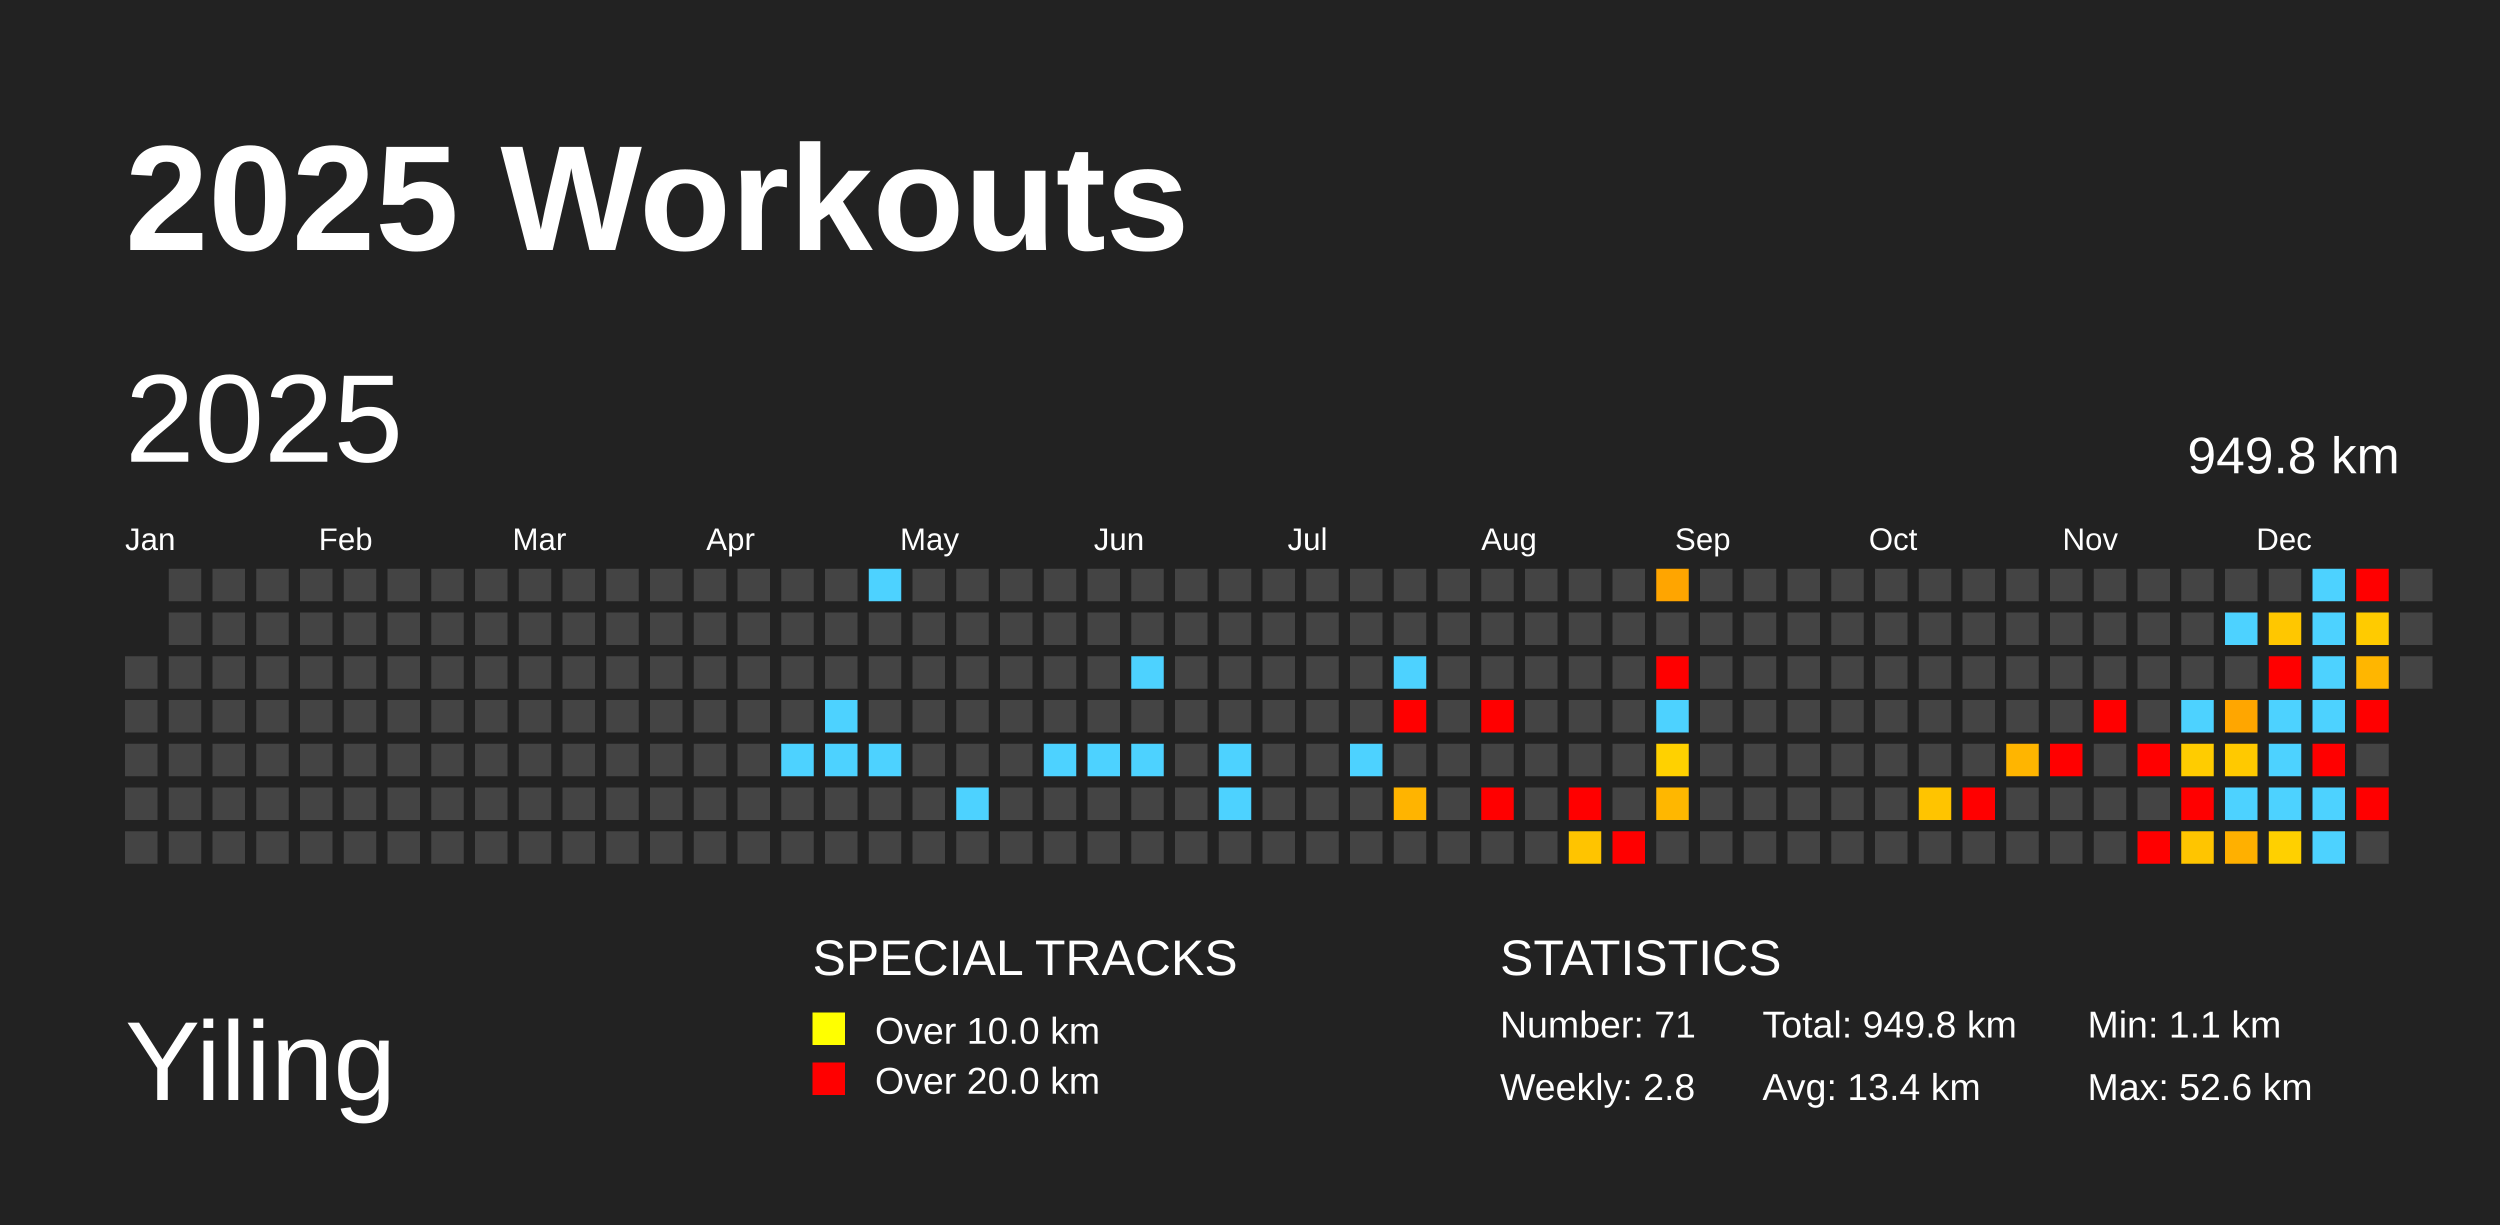
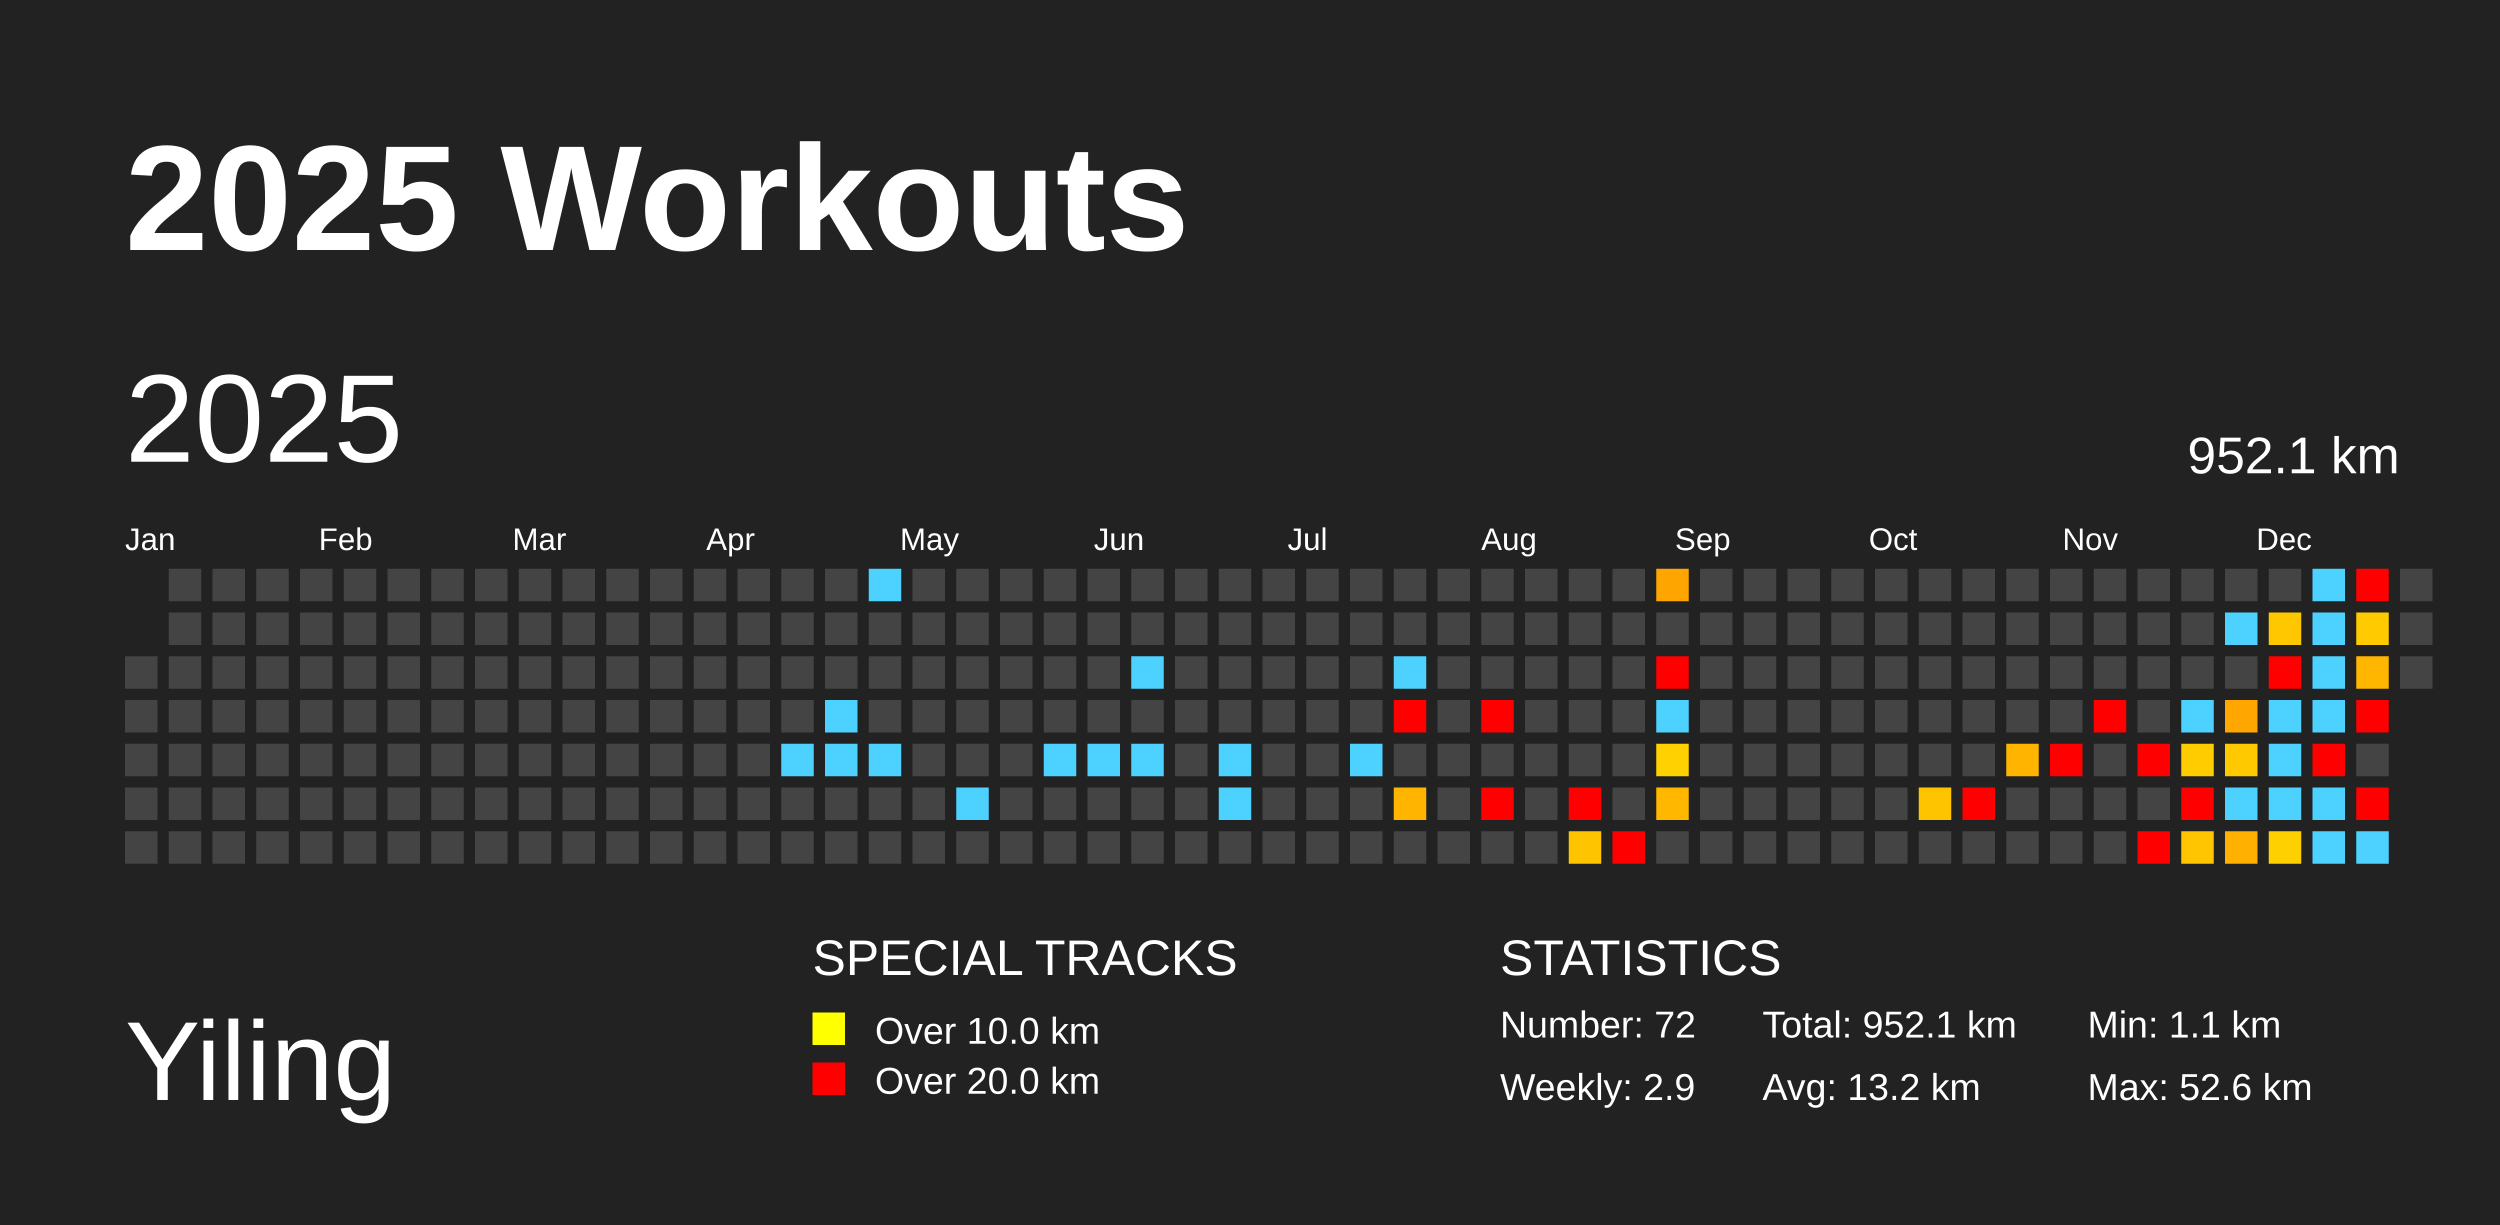
<svg xmlns="http://www.w3.org/2000/svg" baseProfile="full" height="98mm" version="1.1" viewBox="0,0,200,98" width="200mm">
  <defs />
  <rect fill="#222222" height="98" width="200" x="0" y="0" />
  <text fill="#FFFFFF" style="font-size:12px; font-family:Arial; font-weight:bold;" x="10" y="20">2025 Workouts</text>
  <text fill="#FFFFFF" style="font-size:9px; font-family:Arial" x="10" y="88">Yiling</text>
  <text fill="#FFFFFF" style="font-size:4px; font-family:Arial" x="65" y="78">SPECIAL TRACKS</text>
  <rect fill="yellow" height="2.6" width="2.6" x="65" y="81" />
  <text fill="#FFFFFF" style="font-size:3px; font-family:Arial" x="70" y="83.5">Over 10.0 km</text>
  <rect fill="red" height="2.6" width="2.6" x="65" y="85" />
  <text fill="#FFFFFF" style="font-size:3px; font-family:Arial" x="70" y="87.5">Over 20.0 km</text>
  <text fill="#FFFFFF" style="font-size:4px; font-family:Arial" x="120" y="78">STATISTICS</text>
-   <text fill="#FFFFFF" style="font-size:3px; font-family:Arial" x="120" y="83">Number: 71</text>
-   <text fill="#FFFFFF" style="font-size:3px; font-family:Arial" x="120" y="88">Weekly: 2.8</text>
-   <text fill="#FFFFFF" style="font-size:3px; font-family:Arial" x="141" y="83">Total: 949.8 km</text>
-   <text fill="#FFFFFF" style="font-size:3px; font-family:Arial" x="141" y="88">Avg: 13.4 km</text>
+   <text fill="#FFFFFF" style="font-size:3px; font-family:Arial" x="120" y="83">Number: 72</text>
+   <text fill="#FFFFFF" style="font-size:3px; font-family:Arial" x="120" y="88">Weekly: 2.9</text>
+   <text fill="#FFFFFF" style="font-size:3px; font-family:Arial" x="141" y="83">Total: 952.1 km</text>
+   <text fill="#FFFFFF" style="font-size:3px; font-family:Arial" x="141" y="88">Avg: 13.2 km</text>
  <text fill="#FFFFFF" style="font-size:3px; font-family:Arial" x="167" y="83">Min: 1.1 km</text>
  <text fill="#FFFFFF" style="font-size:3px; font-family:Arial" x="167" y="88">Max: 52.6 km</text>
  <text dominant-baseline="hanging" fill="#FFFFFF" style="font-size:10.0px; font-family:Arial;" x="10" y="30">2025</text>
-   <text dominant-baseline="hanging" fill="#FFFFFF" style="font-size:4.125px; font-family:Arial;" x="175" y="35">949.8 km</text>
+   <text dominant-baseline="hanging" fill="#FFFFFF" style="font-size:4.125px; font-family:Arial;" x="175" y="35">952.1 km</text>
  <text fill="#FFFFFF" style="font-size:2.5px; font-family:Arial" x="10.0" y="44">Jan</text>
  <text fill="#FFFFFF" style="font-size:2.5px; font-family:Arial" x="25.5" y="44">Feb</text>
  <text fill="#FFFFFF" style="font-size:2.5px; font-family:Arial" x="41.0" y="44">Mar</text>
  <text fill="#FFFFFF" style="font-size:2.5px; font-family:Arial" x="56.5" y="44">Apr</text>
  <text fill="#FFFFFF" style="font-size:2.5px; font-family:Arial" x="72.0" y="44">May</text>
  <text fill="#FFFFFF" style="font-size:2.5px; font-family:Arial" x="87.5" y="44">Jun</text>
  <text fill="#FFFFFF" style="font-size:2.5px; font-family:Arial" x="103.0" y="44">Jul</text>
  <text fill="#FFFFFF" style="font-size:2.5px; font-family:Arial" x="118.5" y="44">Aug</text>
  <text fill="#FFFFFF" style="font-size:2.5px; font-family:Arial" x="134.0" y="44">Sep</text>
  <text fill="#FFFFFF" style="font-size:2.5px; font-family:Arial" x="149.5" y="44">Oct</text>
  <text fill="#FFFFFF" style="font-size:2.5px; font-family:Arial" x="165.0" y="44">Nov</text>
  <text fill="#FFFFFF" style="font-size:2.5px; font-family:Arial" x="180.5" y="44">Dec</text>
  <rect fill="#444444" height="2.6" width="2.6" x="10.0" y="52.5" />
  <rect fill="#444444" height="2.6" width="2.6" x="10.0" y="56.0" />
  <rect fill="#444444" height="2.6" width="2.6" x="10.0" y="59.5" />
  <rect fill="#444444" height="2.6" width="2.6" x="10.0" y="63.0" />
  <rect fill="#444444" height="2.6" width="2.6" x="10.0" y="66.5" />
  <rect fill="#444444" height="2.6" width="2.6" x="13.5" y="45.5" />
  <rect fill="#444444" height="2.6" width="2.6" x="13.5" y="49.0" />
  <rect fill="#444444" height="2.6" width="2.6" x="13.5" y="52.5" />
  <rect fill="#444444" height="2.6" width="2.6" x="13.5" y="56.0" />
  <rect fill="#444444" height="2.6" width="2.6" x="13.5" y="59.5" />
  <rect fill="#444444" height="2.6" width="2.6" x="13.5" y="63.0" />
  <rect fill="#444444" height="2.6" width="2.6" x="13.5" y="66.5" />
  <rect fill="#444444" height="2.6" width="2.6" x="17.0" y="45.5" />
  <rect fill="#444444" height="2.6" width="2.6" x="17.0" y="49.0" />
  <rect fill="#444444" height="2.6" width="2.6" x="17.0" y="52.5" />
  <rect fill="#444444" height="2.6" width="2.6" x="17.0" y="56.0" />
  <rect fill="#444444" height="2.6" width="2.6" x="17.0" y="59.5" />
  <rect fill="#444444" height="2.6" width="2.6" x="17.0" y="63.0" />
  <rect fill="#444444" height="2.6" width="2.6" x="17.0" y="66.5" />
  <rect fill="#444444" height="2.6" width="2.6" x="20.5" y="45.5" />
  <rect fill="#444444" height="2.6" width="2.6" x="20.5" y="49.0" />
  <rect fill="#444444" height="2.6" width="2.6" x="20.5" y="52.5" />
  <rect fill="#444444" height="2.6" width="2.6" x="20.5" y="56.0" />
  <rect fill="#444444" height="2.6" width="2.6" x="20.5" y="59.5" />
  <rect fill="#444444" height="2.6" width="2.6" x="20.5" y="63.0" />
  <rect fill="#444444" height="2.6" width="2.6" x="20.5" y="66.5" />
  <rect fill="#444444" height="2.6" width="2.6" x="24.0" y="45.5" />
  <rect fill="#444444" height="2.6" width="2.6" x="24.0" y="49.0" />
  <rect fill="#444444" height="2.6" width="2.6" x="24.0" y="52.5" />
  <rect fill="#444444" height="2.6" width="2.6" x="24.0" y="56.0" />
  <rect fill="#444444" height="2.6" width="2.6" x="24.0" y="59.5" />
  <rect fill="#444444" height="2.6" width="2.6" x="24.0" y="63.0" />
  <rect fill="#444444" height="2.6" width="2.6" x="24.0" y="66.5" />
  <rect fill="#444444" height="2.6" width="2.6" x="27.5" y="45.5" />
  <rect fill="#444444" height="2.6" width="2.6" x="27.5" y="49.0" />
  <rect fill="#444444" height="2.6" width="2.6" x="27.5" y="52.5" />
  <rect fill="#444444" height="2.6" width="2.6" x="27.5" y="56.0" />
  <rect fill="#444444" height="2.6" width="2.6" x="27.5" y="59.5" />
  <rect fill="#444444" height="2.6" width="2.6" x="27.5" y="63.0" />
  <rect fill="#444444" height="2.6" width="2.6" x="27.5" y="66.5" />
  <rect fill="#444444" height="2.6" width="2.6" x="31.0" y="45.5" />
  <rect fill="#444444" height="2.6" width="2.6" x="31.0" y="49.0" />
  <rect fill="#444444" height="2.6" width="2.6" x="31.0" y="52.5" />
  <rect fill="#444444" height="2.6" width="2.6" x="31.0" y="56.0" />
  <rect fill="#444444" height="2.6" width="2.6" x="31.0" y="59.5" />
  <rect fill="#444444" height="2.6" width="2.6" x="31.0" y="63.0" />
  <rect fill="#444444" height="2.6" width="2.6" x="31.0" y="66.5" />
  <rect fill="#444444" height="2.6" width="2.6" x="34.5" y="45.5" />
  <rect fill="#444444" height="2.6" width="2.6" x="34.5" y="49.0" />
  <rect fill="#444444" height="2.6" width="2.6" x="34.5" y="52.5" />
  <rect fill="#444444" height="2.6" width="2.6" x="34.5" y="56.0" />
  <rect fill="#444444" height="2.6" width="2.6" x="34.5" y="59.5" />
  <rect fill="#444444" height="2.6" width="2.6" x="34.5" y="63.0" />
  <rect fill="#444444" height="2.6" width="2.6" x="34.5" y="66.5" />
  <rect fill="#444444" height="2.6" width="2.6" x="38.0" y="45.5" />
  <rect fill="#444444" height="2.6" width="2.6" x="38.0" y="49.0" />
  <rect fill="#444444" height="2.6" width="2.6" x="38.0" y="52.5" />
  <rect fill="#444444" height="2.6" width="2.6" x="38.0" y="56.0" />
  <rect fill="#444444" height="2.6" width="2.6" x="38.0" y="59.5" />
  <rect fill="#444444" height="2.6" width="2.6" x="38.0" y="63.0" />
  <rect fill="#444444" height="2.6" width="2.6" x="38.0" y="66.5" />
  <rect fill="#444444" height="2.6" width="2.6" x="41.5" y="45.5" />
  <rect fill="#444444" height="2.6" width="2.6" x="41.5" y="49.0" />
  <rect fill="#444444" height="2.6" width="2.6" x="41.5" y="52.5" />
  <rect fill="#444444" height="2.6" width="2.6" x="41.5" y="56.0" />
  <rect fill="#444444" height="2.6" width="2.6" x="41.5" y="59.5" />
  <rect fill="#444444" height="2.6" width="2.6" x="41.5" y="63.0" />
  <rect fill="#444444" height="2.6" width="2.6" x="41.5" y="66.5" />
  <rect fill="#444444" height="2.6" width="2.6" x="45.0" y="45.5" />
  <rect fill="#444444" height="2.6" width="2.6" x="45.0" y="49.0" />
  <rect fill="#444444" height="2.6" width="2.6" x="45.0" y="52.5" />
  <rect fill="#444444" height="2.6" width="2.6" x="45.0" y="56.0" />
  <rect fill="#444444" height="2.6" width="2.6" x="45.0" y="59.5" />
  <rect fill="#444444" height="2.6" width="2.6" x="45.0" y="63.0" />
  <rect fill="#444444" height="2.6" width="2.6" x="45.0" y="66.5" />
  <rect fill="#444444" height="2.6" width="2.6" x="48.5" y="45.5" />
  <rect fill="#444444" height="2.6" width="2.6" x="48.5" y="49.0" />
  <rect fill="#444444" height="2.6" width="2.6" x="48.5" y="52.5" />
  <rect fill="#444444" height="2.6" width="2.6" x="48.5" y="56.0" />
  <rect fill="#444444" height="2.6" width="2.6" x="48.5" y="59.5" />
  <rect fill="#444444" height="2.6" width="2.6" x="48.5" y="63.0" />
  <rect fill="#444444" height="2.6" width="2.6" x="48.5" y="66.5" />
  <rect fill="#444444" height="2.6" width="2.6" x="52.0" y="45.5" />
  <rect fill="#444444" height="2.6" width="2.6" x="52.0" y="49.0" />
  <rect fill="#444444" height="2.6" width="2.6" x="52.0" y="52.5" />
  <rect fill="#444444" height="2.6" width="2.6" x="52.0" y="56.0" />
  <rect fill="#444444" height="2.6" width="2.6" x="52.0" y="59.5" />
  <rect fill="#444444" height="2.6" width="2.6" x="52.0" y="63.0" />
  <rect fill="#444444" height="2.6" width="2.6" x="52.0" y="66.5" />
  <rect fill="#444444" height="2.6" width="2.6" x="55.5" y="45.5" />
  <rect fill="#444444" height="2.6" width="2.6" x="55.5" y="49.0" />
  <rect fill="#444444" height="2.6" width="2.6" x="55.5" y="52.5" />
  <rect fill="#444444" height="2.6" width="2.6" x="55.5" y="56.0" />
  <rect fill="#444444" height="2.6" width="2.6" x="55.5" y="59.5" />
  <rect fill="#444444" height="2.6" width="2.6" x="55.5" y="63.0" />
  <rect fill="#444444" height="2.6" width="2.6" x="55.5" y="66.5" />
  <rect fill="#444444" height="2.6" width="2.6" x="59.0" y="45.5" />
  <rect fill="#444444" height="2.6" width="2.6" x="59.0" y="49.0" />
  <rect fill="#444444" height="2.6" width="2.6" x="59.0" y="52.5" />
  <rect fill="#444444" height="2.6" width="2.6" x="59.0" y="56.0" />
  <rect fill="#444444" height="2.6" width="2.6" x="59.0" y="59.5" />
  <rect fill="#444444" height="2.6" width="2.6" x="59.0" y="63.0" />
  <rect fill="#444444" height="2.6" width="2.6" x="59.0" y="66.5" />
  <rect fill="#444444" height="2.6" width="2.6" x="62.5" y="45.5" />
  <rect fill="#444444" height="2.6" width="2.6" x="62.5" y="49.0" />
  <rect fill="#444444" height="2.6" width="2.6" x="62.5" y="52.5" />
  <rect fill="#444444" height="2.6" width="2.6" x="62.5" y="56.0" />
  <rect fill="#4dd2ff" height="2.6" width="2.6" x="62.5" y="59.5" />
  <rect fill="#444444" height="2.6" width="2.6" x="62.5" y="63.0" />
  <rect fill="#444444" height="2.6" width="2.6" x="62.5" y="66.5" />
  <rect fill="#444444" height="2.6" width="2.6" x="66.0" y="45.5" />
  <rect fill="#444444" height="2.6" width="2.6" x="66.0" y="49.0" />
  <rect fill="#444444" height="2.6" width="2.6" x="66.0" y="52.5" />
  <rect fill="#4dd2ff" height="2.6" width="2.6" x="66.0" y="56.0" />
  <rect fill="#4dd2ff" height="2.6" width="2.6" x="66.0" y="59.5" />
  <rect fill="#444444" height="2.6" width="2.6" x="66.0" y="63.0" />
  <rect fill="#444444" height="2.6" width="2.6" x="66.0" y="66.5" />
  <rect fill="#4dd2ff" height="2.6" width="2.6" x="69.5" y="45.5" />
  <rect fill="#444444" height="2.6" width="2.6" x="69.5" y="49.0" />
  <rect fill="#444444" height="2.6" width="2.6" x="69.5" y="52.5" />
  <rect fill="#444444" height="2.6" width="2.6" x="69.5" y="56.0" />
  <rect fill="#4dd2ff" height="2.6" width="2.6" x="69.5" y="59.5" />
  <rect fill="#444444" height="2.6" width="2.6" x="69.5" y="63.0" />
  <rect fill="#444444" height="2.6" width="2.6" x="69.5" y="66.5" />
  <rect fill="#444444" height="2.6" width="2.6" x="73.0" y="45.5" />
  <rect fill="#444444" height="2.6" width="2.6" x="73.0" y="49.0" />
  <rect fill="#444444" height="2.6" width="2.6" x="73.0" y="52.5" />
  <rect fill="#444444" height="2.6" width="2.6" x="73.0" y="56.0" />
  <rect fill="#444444" height="2.6" width="2.6" x="73.0" y="59.5" />
  <rect fill="#444444" height="2.6" width="2.6" x="73.0" y="63.0" />
  <rect fill="#444444" height="2.6" width="2.6" x="73.0" y="66.5" />
  <rect fill="#444444" height="2.6" width="2.6" x="76.5" y="45.5" />
  <rect fill="#444444" height="2.6" width="2.6" x="76.5" y="49.0" />
  <rect fill="#444444" height="2.6" width="2.6" x="76.5" y="52.5" />
  <rect fill="#444444" height="2.6" width="2.6" x="76.5" y="56.0" />
  <rect fill="#444444" height="2.6" width="2.6" x="76.5" y="59.5" />
  <rect fill="#4dd2ff" height="2.6" width="2.6" x="76.5" y="63.0" />
  <rect fill="#444444" height="2.6" width="2.6" x="76.5" y="66.5" />
  <rect fill="#444444" height="2.6" width="2.6" x="80.0" y="45.5" />
  <rect fill="#444444" height="2.6" width="2.6" x="80.0" y="49.0" />
  <rect fill="#444444" height="2.6" width="2.6" x="80.0" y="52.5" />
  <rect fill="#444444" height="2.6" width="2.6" x="80.0" y="56.0" />
  <rect fill="#444444" height="2.6" width="2.6" x="80.0" y="59.5" />
  <rect fill="#444444" height="2.6" width="2.6" x="80.0" y="63.0" />
  <rect fill="#444444" height="2.6" width="2.6" x="80.0" y="66.5" />
  <rect fill="#444444" height="2.6" width="2.6" x="83.5" y="45.5" />
  <rect fill="#444444" height="2.6" width="2.6" x="83.5" y="49.0" />
  <rect fill="#444444" height="2.6" width="2.6" x="83.5" y="52.5" />
  <rect fill="#444444" height="2.6" width="2.6" x="83.5" y="56.0" />
  <rect fill="#4dd2ff" height="2.6" width="2.6" x="83.5" y="59.5" />
  <rect fill="#444444" height="2.6" width="2.6" x="83.5" y="63.0" />
  <rect fill="#444444" height="2.6" width="2.6" x="83.5" y="66.5" />
  <rect fill="#444444" height="2.6" width="2.6" x="87.0" y="45.5" />
  <rect fill="#444444" height="2.6" width="2.6" x="87.0" y="49.0" />
  <rect fill="#444444" height="2.6" width="2.6" x="87.0" y="52.5" />
  <rect fill="#444444" height="2.6" width="2.6" x="87.0" y="56.0" />
  <rect fill="#4dd2ff" height="2.6" width="2.6" x="87.0" y="59.5" />
  <rect fill="#444444" height="2.6" width="2.6" x="87.0" y="63.0" />
  <rect fill="#444444" height="2.6" width="2.6" x="87.0" y="66.5" />
  <rect fill="#444444" height="2.6" width="2.6" x="90.5" y="45.5" />
  <rect fill="#444444" height="2.6" width="2.6" x="90.5" y="49.0" />
  <rect fill="#4dd2ff" height="2.6" width="2.6" x="90.5" y="52.5" />
  <rect fill="#444444" height="2.6" width="2.6" x="90.5" y="56.0" />
  <rect fill="#4dd2ff" height="2.6" width="2.6" x="90.5" y="59.5" />
  <rect fill="#444444" height="2.6" width="2.6" x="90.5" y="63.0" />
  <rect fill="#444444" height="2.6" width="2.6" x="90.5" y="66.5" />
  <rect fill="#444444" height="2.6" width="2.6" x="94.0" y="45.5" />
  <rect fill="#444444" height="2.6" width="2.6" x="94.0" y="49.0" />
  <rect fill="#444444" height="2.6" width="2.6" x="94.0" y="52.5" />
  <rect fill="#444444" height="2.6" width="2.6" x="94.0" y="56.0" />
  <rect fill="#444444" height="2.6" width="2.6" x="94.0" y="59.5" />
  <rect fill="#444444" height="2.6" width="2.6" x="94.0" y="63.0" />
  <rect fill="#444444" height="2.6" width="2.6" x="94.0" y="66.5" />
  <rect fill="#444444" height="2.6" width="2.6" x="97.5" y="45.5" />
  <rect fill="#444444" height="2.6" width="2.6" x="97.5" y="49.0" />
  <rect fill="#444444" height="2.6" width="2.6" x="97.5" y="52.5" />
  <rect fill="#444444" height="2.6" width="2.6" x="97.5" y="56.0" />
  <rect fill="#4dd2ff" height="2.6" width="2.6" x="97.5" y="59.5" />
  <rect fill="#4dd2ff" height="2.6" width="2.6" x="97.5" y="63.0" />
  <rect fill="#444444" height="2.6" width="2.6" x="97.5" y="66.5" />
  <rect fill="#444444" height="2.6" width="2.6" x="101.0" y="45.5" />
  <rect fill="#444444" height="2.6" width="2.6" x="101.0" y="49.0" />
  <rect fill="#444444" height="2.6" width="2.6" x="101.0" y="52.5" />
  <rect fill="#444444" height="2.6" width="2.6" x="101.0" y="56.0" />
  <rect fill="#444444" height="2.6" width="2.6" x="101.0" y="59.5" />
  <rect fill="#444444" height="2.6" width="2.6" x="101.0" y="63.0" />
  <rect fill="#444444" height="2.6" width="2.6" x="101.0" y="66.5" />
  <rect fill="#444444" height="2.6" width="2.6" x="104.5" y="45.5" />
  <rect fill="#444444" height="2.6" width="2.6" x="104.5" y="49.0" />
  <rect fill="#444444" height="2.6" width="2.6" x="104.5" y="52.5" />
  <rect fill="#444444" height="2.6" width="2.6" x="104.5" y="56.0" />
  <rect fill="#444444" height="2.6" width="2.6" x="104.5" y="59.5" />
  <rect fill="#444444" height="2.6" width="2.6" x="104.5" y="63.0" />
  <rect fill="#444444" height="2.6" width="2.6" x="104.5" y="66.5" />
  <rect fill="#444444" height="2.6" width="2.6" x="108.0" y="45.5" />
  <rect fill="#444444" height="2.6" width="2.6" x="108.0" y="49.0" />
  <rect fill="#444444" height="2.6" width="2.6" x="108.0" y="52.5" />
  <rect fill="#444444" height="2.6" width="2.6" x="108.0" y="56.0" />
  <rect fill="#4dd2ff" height="2.6" width="2.6" x="108.0" y="59.5" />
  <rect fill="#444444" height="2.6" width="2.6" x="108.0" y="63.0" />
  <rect fill="#444444" height="2.6" width="2.6" x="108.0" y="66.5" />
  <rect fill="#444444" height="2.6" width="2.6" x="111.5" y="45.5" />
  <rect fill="#444444" height="2.6" width="2.6" x="111.5" y="49.0" />
  <rect fill="#4dd2ff" height="2.6" width="2.6" x="111.5" y="52.5" />
  <rect fill="red" height="2.6" width="2.6" x="111.5" y="56.0" />
  <rect fill="#444444" height="2.6" width="2.6" x="111.5" y="59.5" />
  <rect fill="#ffb400" height="2.6" width="2.6" x="111.5" y="63.0" />
  <rect fill="#444444" height="2.6" width="2.6" x="111.5" y="66.5" />
  <rect fill="#444444" height="2.6" width="2.6" x="115.0" y="45.5" />
  <rect fill="#444444" height="2.6" width="2.6" x="115.0" y="49.0" />
  <rect fill="#444444" height="2.6" width="2.6" x="115.0" y="52.5" />
  <rect fill="#444444" height="2.6" width="2.6" x="115.0" y="56.0" />
  <rect fill="#444444" height="2.6" width="2.6" x="115.0" y="59.5" />
  <rect fill="#444444" height="2.6" width="2.6" x="115.0" y="63.0" />
  <rect fill="#444444" height="2.6" width="2.6" x="115.0" y="66.5" />
  <rect fill="#444444" height="2.6" width="2.6" x="118.5" y="45.5" />
  <rect fill="#444444" height="2.6" width="2.6" x="118.5" y="49.0" />
  <rect fill="#444444" height="2.6" width="2.6" x="118.5" y="52.5" />
  <rect fill="red" height="2.6" width="2.6" x="118.5" y="56.0" />
  <rect fill="#444444" height="2.6" width="2.6" x="118.5" y="59.5" />
  <rect fill="red" height="2.6" width="2.6" x="118.5" y="63.0" />
  <rect fill="#444444" height="2.6" width="2.6" x="118.5" y="66.5" />
  <rect fill="#444444" height="2.6" width="2.6" x="122.0" y="45.5" />
  <rect fill="#444444" height="2.6" width="2.6" x="122.0" y="49.0" />
  <rect fill="#444444" height="2.6" width="2.6" x="122.0" y="52.5" />
  <rect fill="#444444" height="2.6" width="2.6" x="122.0" y="56.0" />
  <rect fill="#444444" height="2.6" width="2.6" x="122.0" y="59.5" />
  <rect fill="#444444" height="2.6" width="2.6" x="122.0" y="63.0" />
  <rect fill="#444444" height="2.6" width="2.6" x="122.0" y="66.5" />
  <rect fill="#444444" height="2.6" width="2.6" x="125.5" y="45.5" />
  <rect fill="#444444" height="2.6" width="2.6" x="125.5" y="49.0" />
  <rect fill="#444444" height="2.6" width="2.6" x="125.5" y="52.5" />
  <rect fill="#444444" height="2.6" width="2.6" x="125.5" y="56.0" />
  <rect fill="#444444" height="2.6" width="2.6" x="125.5" y="59.5" />
  <rect fill="red" height="2.6" width="2.6" x="125.5" y="63.0" />
  <rect fill="#ffc400" height="2.6" width="2.6" x="125.5" y="66.5" />
  <rect fill="#444444" height="2.6" width="2.6" x="129.0" y="45.5" />
  <rect fill="#444444" height="2.6" width="2.6" x="129.0" y="49.0" />
  <rect fill="#444444" height="2.6" width="2.6" x="129.0" y="52.5" />
  <rect fill="#444444" height="2.6" width="2.6" x="129.0" y="56.0" />
  <rect fill="#444444" height="2.6" width="2.6" x="129.0" y="59.5" />
  <rect fill="#444444" height="2.6" width="2.6" x="129.0" y="63.0" />
  <rect fill="red" height="2.6" width="2.6" x="129.0" y="66.5" />
  <rect fill="#ffa500" height="2.6" width="2.6" x="132.5" y="45.5" />
  <rect fill="#444444" height="2.6" width="2.6" x="132.5" y="49.0" />
  <rect fill="red" height="2.6" width="2.6" x="132.5" y="52.5" />
  <rect fill="#4dd2ff" height="2.6" width="2.6" x="132.5" y="56.0" />
  <rect fill="#ffd100" height="2.6" width="2.6" x="132.5" y="59.5" />
  <rect fill="#ffb700" height="2.6" width="2.6" x="132.5" y="63.0" />
  <rect fill="#444444" height="2.6" width="2.6" x="132.5" y="66.5" />
  <rect fill="#444444" height="2.6" width="2.6" x="136.0" y="45.5" />
  <rect fill="#444444" height="2.6" width="2.6" x="136.0" y="49.0" />
  <rect fill="#444444" height="2.6" width="2.6" x="136.0" y="52.5" />
  <rect fill="#444444" height="2.6" width="2.6" x="136.0" y="56.0" />
  <rect fill="#444444" height="2.6" width="2.6" x="136.0" y="59.5" />
  <rect fill="#444444" height="2.6" width="2.6" x="136.0" y="63.0" />
  <rect fill="#444444" height="2.6" width="2.6" x="136.0" y="66.5" />
  <rect fill="#444444" height="2.6" width="2.6" x="139.5" y="45.5" />
  <rect fill="#444444" height="2.6" width="2.6" x="139.5" y="49.0" />
  <rect fill="#444444" height="2.6" width="2.6" x="139.5" y="52.5" />
  <rect fill="#444444" height="2.6" width="2.6" x="139.5" y="56.0" />
  <rect fill="#444444" height="2.6" width="2.6" x="139.5" y="59.5" />
  <rect fill="#444444" height="2.6" width="2.6" x="139.5" y="63.0" />
  <rect fill="#444444" height="2.6" width="2.6" x="139.5" y="66.5" />
  <rect fill="#444444" height="2.6" width="2.6" x="143.0" y="45.5" />
  <rect fill="#444444" height="2.6" width="2.6" x="143.0" y="49.0" />
  <rect fill="#444444" height="2.6" width="2.6" x="143.0" y="52.5" />
  <rect fill="#444444" height="2.6" width="2.6" x="143.0" y="56.0" />
  <rect fill="#444444" height="2.6" width="2.6" x="143.0" y="59.5" />
  <rect fill="#444444" height="2.6" width="2.6" x="143.0" y="63.0" />
  <rect fill="#444444" height="2.6" width="2.6" x="143.0" y="66.5" />
  <rect fill="#444444" height="2.6" width="2.6" x="146.5" y="45.5" />
  <rect fill="#444444" height="2.6" width="2.6" x="146.5" y="49.0" />
  <rect fill="#444444" height="2.6" width="2.6" x="146.5" y="52.5" />
  <rect fill="#444444" height="2.6" width="2.6" x="146.5" y="56.0" />
  <rect fill="#444444" height="2.6" width="2.6" x="146.5" y="59.5" />
  <rect fill="#444444" height="2.6" width="2.6" x="146.5" y="63.0" />
  <rect fill="#444444" height="2.6" width="2.6" x="146.5" y="66.5" />
  <rect fill="#444444" height="2.6" width="2.6" x="150.0" y="45.5" />
  <rect fill="#444444" height="2.6" width="2.6" x="150.0" y="49.0" />
  <rect fill="#444444" height="2.6" width="2.6" x="150.0" y="52.5" />
  <rect fill="#444444" height="2.6" width="2.6" x="150.0" y="56.0" />
  <rect fill="#444444" height="2.6" width="2.6" x="150.0" y="59.5" />
  <rect fill="#444444" height="2.6" width="2.6" x="150.0" y="63.0" />
  <rect fill="#444444" height="2.6" width="2.6" x="150.0" y="66.5" />
  <rect fill="#444444" height="2.6" width="2.6" x="153.5" y="45.5" />
  <rect fill="#444444" height="2.6" width="2.6" x="153.5" y="49.0" />
  <rect fill="#444444" height="2.6" width="2.6" x="153.5" y="52.5" />
  <rect fill="#444444" height="2.6" width="2.6" x="153.5" y="56.0" />
  <rect fill="#444444" height="2.6" width="2.6" x="153.5" y="59.5" />
  <rect fill="#ffc400" height="2.6" width="2.6" x="153.5" y="63.0" />
  <rect fill="#444444" height="2.6" width="2.6" x="153.5" y="66.5" />
  <rect fill="#444444" height="2.6" width="2.6" x="157.0" y="45.5" />
  <rect fill="#444444" height="2.6" width="2.6" x="157.0" y="49.0" />
  <rect fill="#444444" height="2.6" width="2.6" x="157.0" y="52.5" />
  <rect fill="#444444" height="2.6" width="2.6" x="157.0" y="56.0" />
  <rect fill="#444444" height="2.6" width="2.6" x="157.0" y="59.5" />
  <rect fill="red" height="2.6" width="2.6" x="157.0" y="63.0" />
  <rect fill="#444444" height="2.6" width="2.6" x="157.0" y="66.5" />
  <rect fill="#444444" height="2.6" width="2.6" x="160.5" y="45.5" />
  <rect fill="#444444" height="2.6" width="2.6" x="160.5" y="49.0" />
  <rect fill="#444444" height="2.6" width="2.6" x="160.5" y="52.5" />
  <rect fill="#444444" height="2.6" width="2.6" x="160.5" y="56.0" />
  <rect fill="#ffb500" height="2.6" width="2.6" x="160.5" y="59.5" />
  <rect fill="#444444" height="2.6" width="2.6" x="160.5" y="63.0" />
  <rect fill="#444444" height="2.6" width="2.6" x="160.5" y="66.5" />
  <rect fill="#444444" height="2.6" width="2.6" x="164.0" y="45.5" />
  <rect fill="#444444" height="2.6" width="2.6" x="164.0" y="49.0" />
  <rect fill="#444444" height="2.6" width="2.6" x="164.0" y="52.5" />
  <rect fill="#444444" height="2.6" width="2.6" x="164.0" y="56.0" />
  <rect fill="red" height="2.6" width="2.6" x="164.0" y="59.5" />
  <rect fill="#444444" height="2.6" width="2.6" x="164.0" y="63.0" />
  <rect fill="#444444" height="2.6" width="2.6" x="164.0" y="66.5" />
  <rect fill="#444444" height="2.6" width="2.6" x="167.5" y="45.5" />
  <rect fill="#444444" height="2.6" width="2.6" x="167.5" y="49.0" />
  <rect fill="#444444" height="2.6" width="2.6" x="167.5" y="52.5" />
  <rect fill="red" height="2.6" width="2.6" x="167.5" y="56.0" />
  <rect fill="#444444" height="2.6" width="2.6" x="167.5" y="59.5" />
  <rect fill="#444444" height="2.6" width="2.6" x="167.5" y="63.0" />
  <rect fill="#444444" height="2.6" width="2.6" x="167.5" y="66.5" />
  <rect fill="#444444" height="2.6" width="2.6" x="171.0" y="45.5" />
  <rect fill="#444444" height="2.6" width="2.6" x="171.0" y="49.0" />
  <rect fill="#444444" height="2.6" width="2.6" x="171.0" y="52.5" />
  <rect fill="#444444" height="2.6" width="2.6" x="171.0" y="56.0" />
  <rect fill="red" height="2.6" width="2.6" x="171.0" y="59.5" />
  <rect fill="#444444" height="2.6" width="2.6" x="171.0" y="63.0" />
  <rect fill="red" height="2.6" width="2.6" x="171.0" y="66.5" />
  <rect fill="#444444" height="2.6" width="2.6" x="174.5" y="45.5" />
  <rect fill="#444444" height="2.6" width="2.6" x="174.5" y="49.0" />
  <rect fill="#444444" height="2.6" width="2.6" x="174.5" y="52.5" />
  <rect fill="#4dd2ff" height="2.6" width="2.6" x="174.5" y="56.0" />
  <rect fill="#ffcc00" height="2.6" width="2.6" x="174.5" y="59.5" />
  <rect fill="red" height="2.6" width="2.6" x="174.5" y="63.0" />
  <rect fill="#ffc500" height="2.6" width="2.6" x="174.5" y="66.5" />
  <rect fill="#444444" height="2.6" width="2.6" x="178.0" y="45.5" />
  <rect fill="#4dd2ff" height="2.6" width="2.6" x="178.0" y="49.0" />
  <rect fill="#444444" height="2.6" width="2.6" x="178.0" y="52.5" />
  <rect fill="#ffa600" height="2.6" width="2.6" x="178.0" y="56.0" />
  <rect fill="#ffc900" height="2.6" width="2.6" x="178.0" y="59.5" />
  <rect fill="#4dd2ff" height="2.6" width="2.6" x="178.0" y="63.0" />
  <rect fill="#ffb000" height="2.6" width="2.6" x="178.0" y="66.5" />
  <rect fill="#444444" height="2.6" width="2.6" x="181.5" y="45.5" />
  <rect fill="#ffc700" height="2.6" width="2.6" x="181.5" y="49.0" />
  <rect fill="red" height="2.6" width="2.6" x="181.5" y="52.5" />
  <rect fill="#4dd2ff" height="2.6" width="2.6" x="181.5" y="56.0" />
  <rect fill="#4dd2ff" height="2.6" width="2.6" x="181.5" y="59.5" />
  <rect fill="#4dd2ff" height="2.6" width="2.6" x="181.5" y="63.0" />
  <rect fill="#ffd000" height="2.6" width="2.6" x="181.5" y="66.5" />
  <rect fill="#4dd2ff" height="2.6" width="2.6" x="185.0" y="45.5" />
  <rect fill="#4dd2ff" height="2.6" width="2.6" x="185.0" y="49.0" />
  <rect fill="#4dd2ff" height="2.6" width="2.6" x="185.0" y="52.5" />
  <rect fill="#4dd2ff" height="2.6" width="2.6" x="185.0" y="56.0" />
  <rect fill="red" height="2.6" width="2.6" x="185.0" y="59.5" />
  <rect fill="#4dd2ff" height="2.6" width="2.6" x="185.0" y="63.0" />
  <rect fill="#4dd2ff" height="2.6" width="2.6" x="185.0" y="66.5" />
  <rect fill="red" height="2.6" width="2.6" x="188.5" y="45.5" />
  <rect fill="#ffcb00" height="2.6" width="2.6" x="188.5" y="49.0" />
  <rect fill="#ffb600" height="2.6" width="2.6" x="188.5" y="52.5" />
  <rect fill="red" height="2.6" width="2.6" x="188.5" y="56.0" />
  <rect fill="#444444" height="2.6" width="2.6" x="188.5" y="59.5" />
  <rect fill="red" height="2.6" width="2.6" x="188.5" y="63.0" />
-   <rect fill="#444444" height="2.6" width="2.6" x="188.5" y="66.5" />
+   <rect fill="#4dd2ff" height="2.6" width="2.6" x="188.5" y="66.5" />
  <rect fill="#444444" height="2.6" width="2.6" x="192.0" y="45.5" />
  <rect fill="#444444" height="2.6" width="2.6" x="192.0" y="49.0" />
  <rect fill="#444444" height="2.6" width="2.6" x="192.0" y="52.5" />
</svg>
